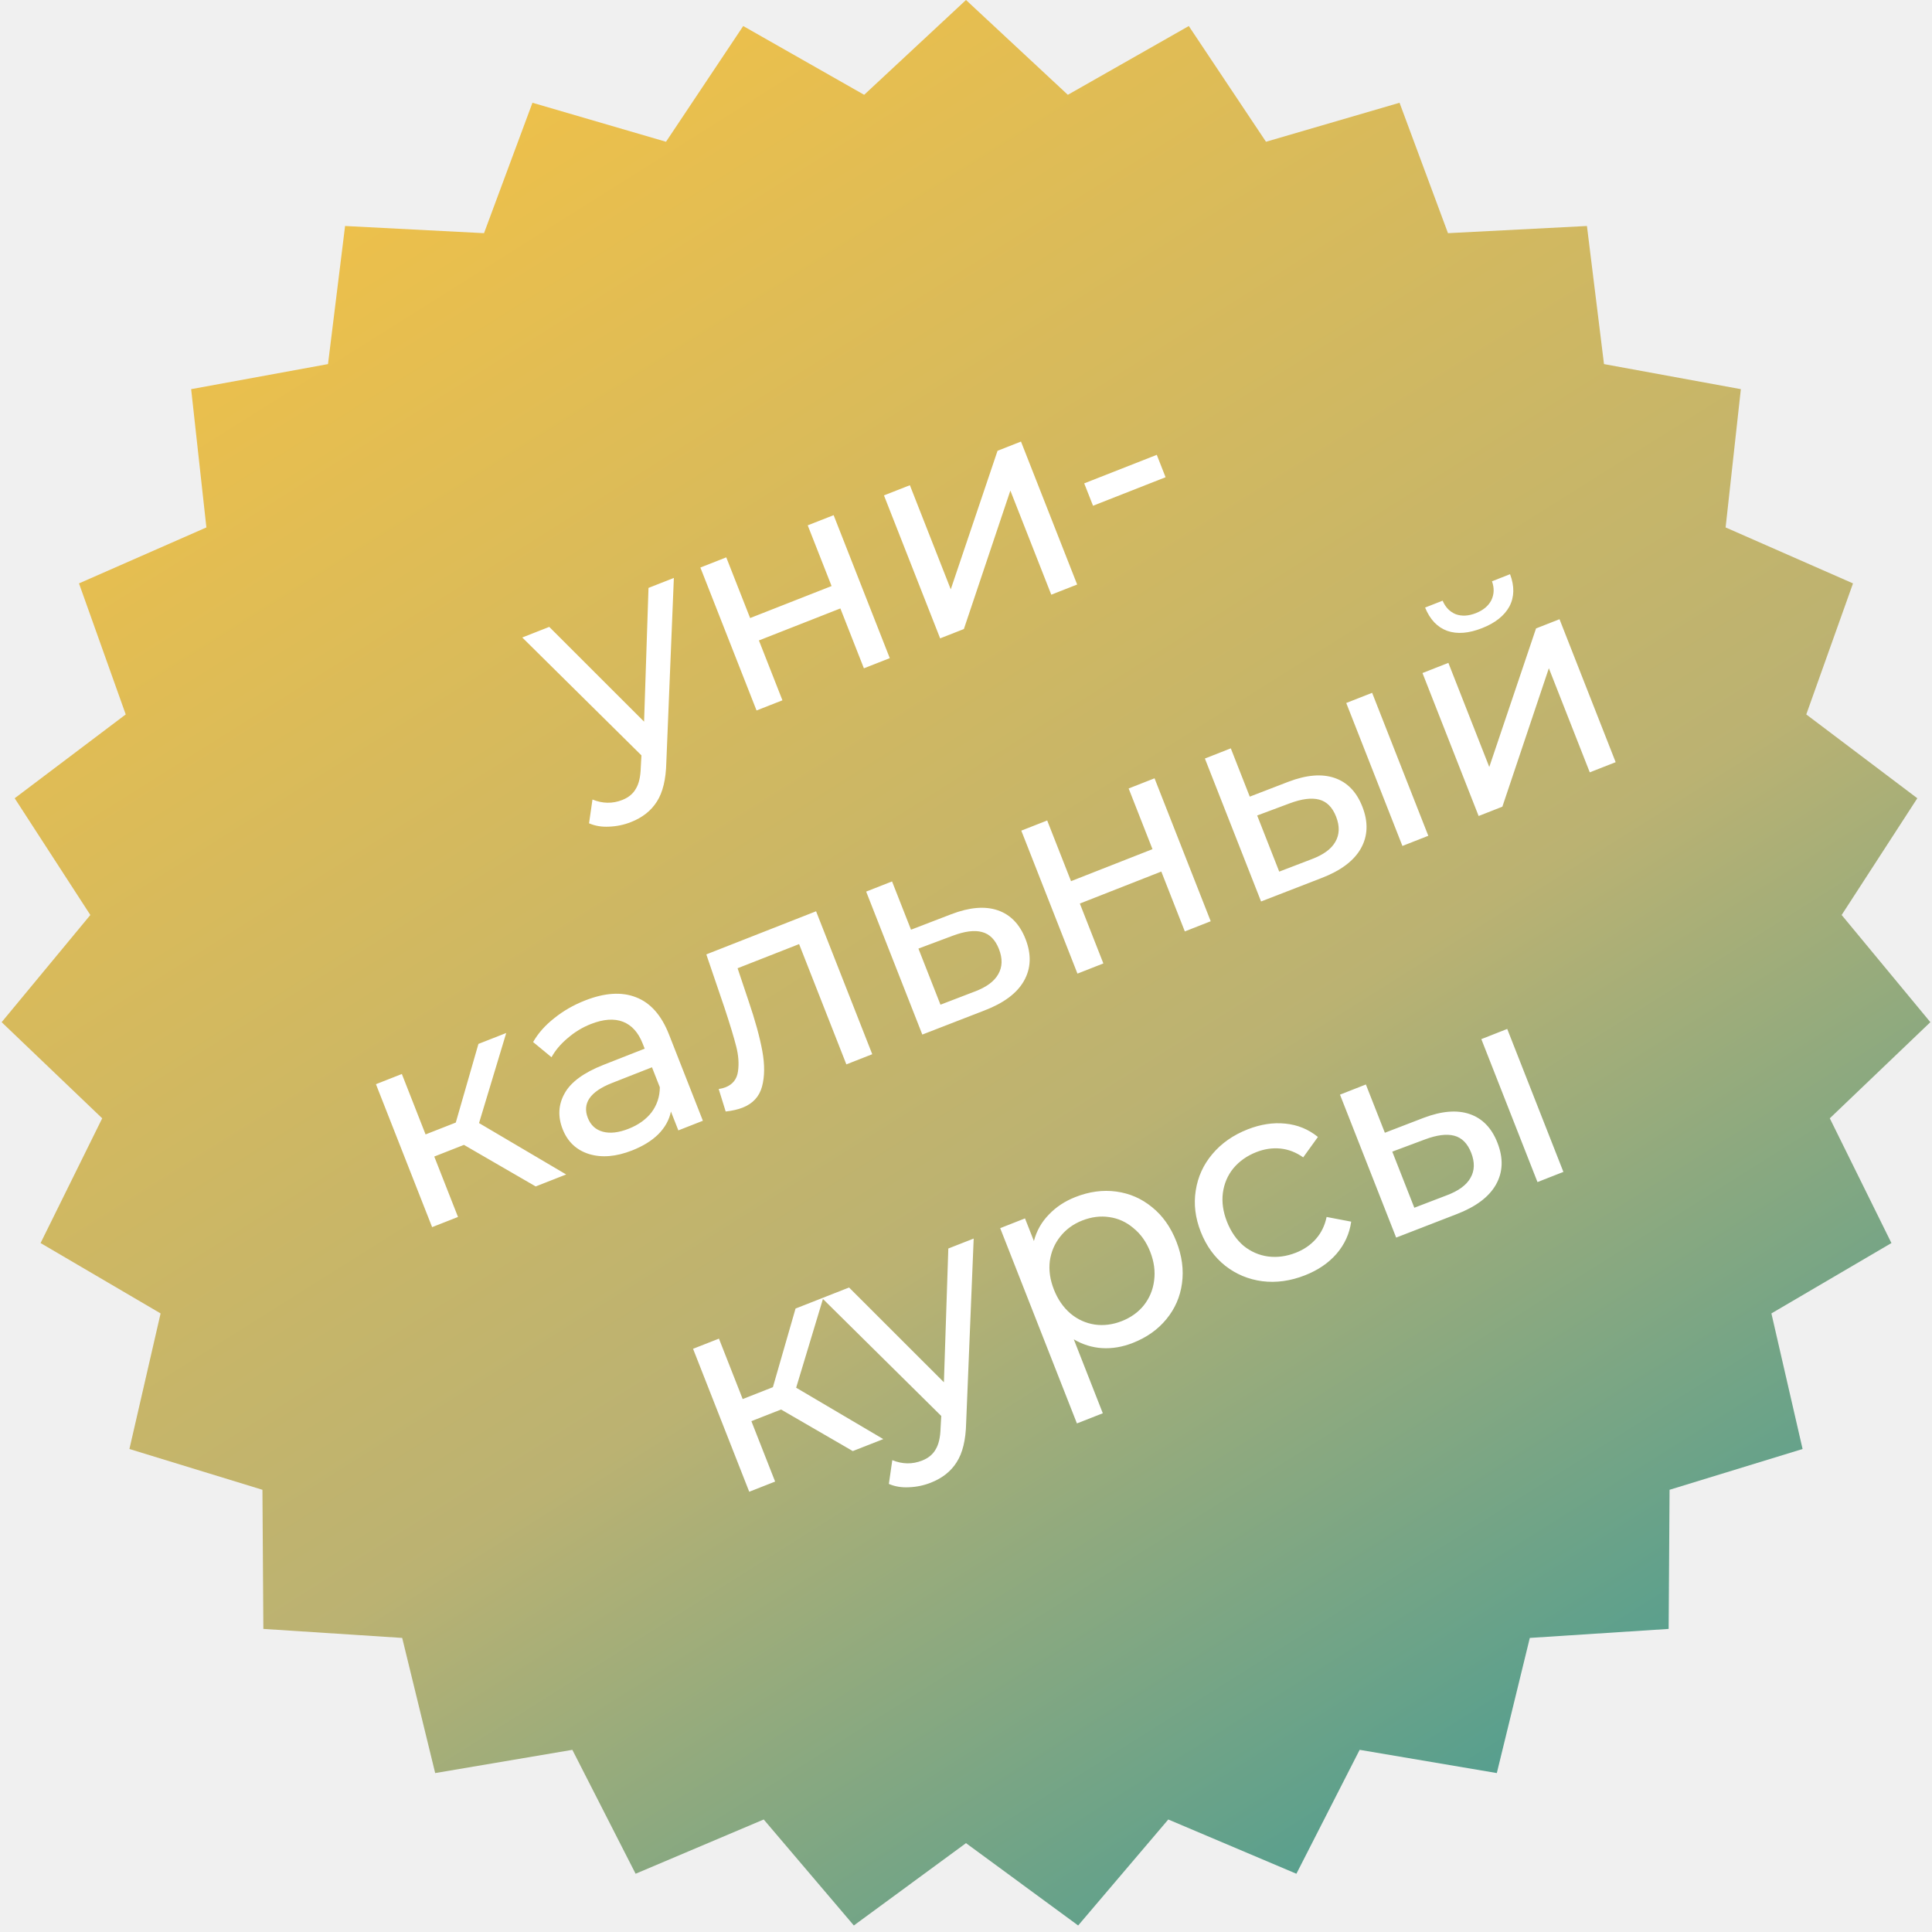
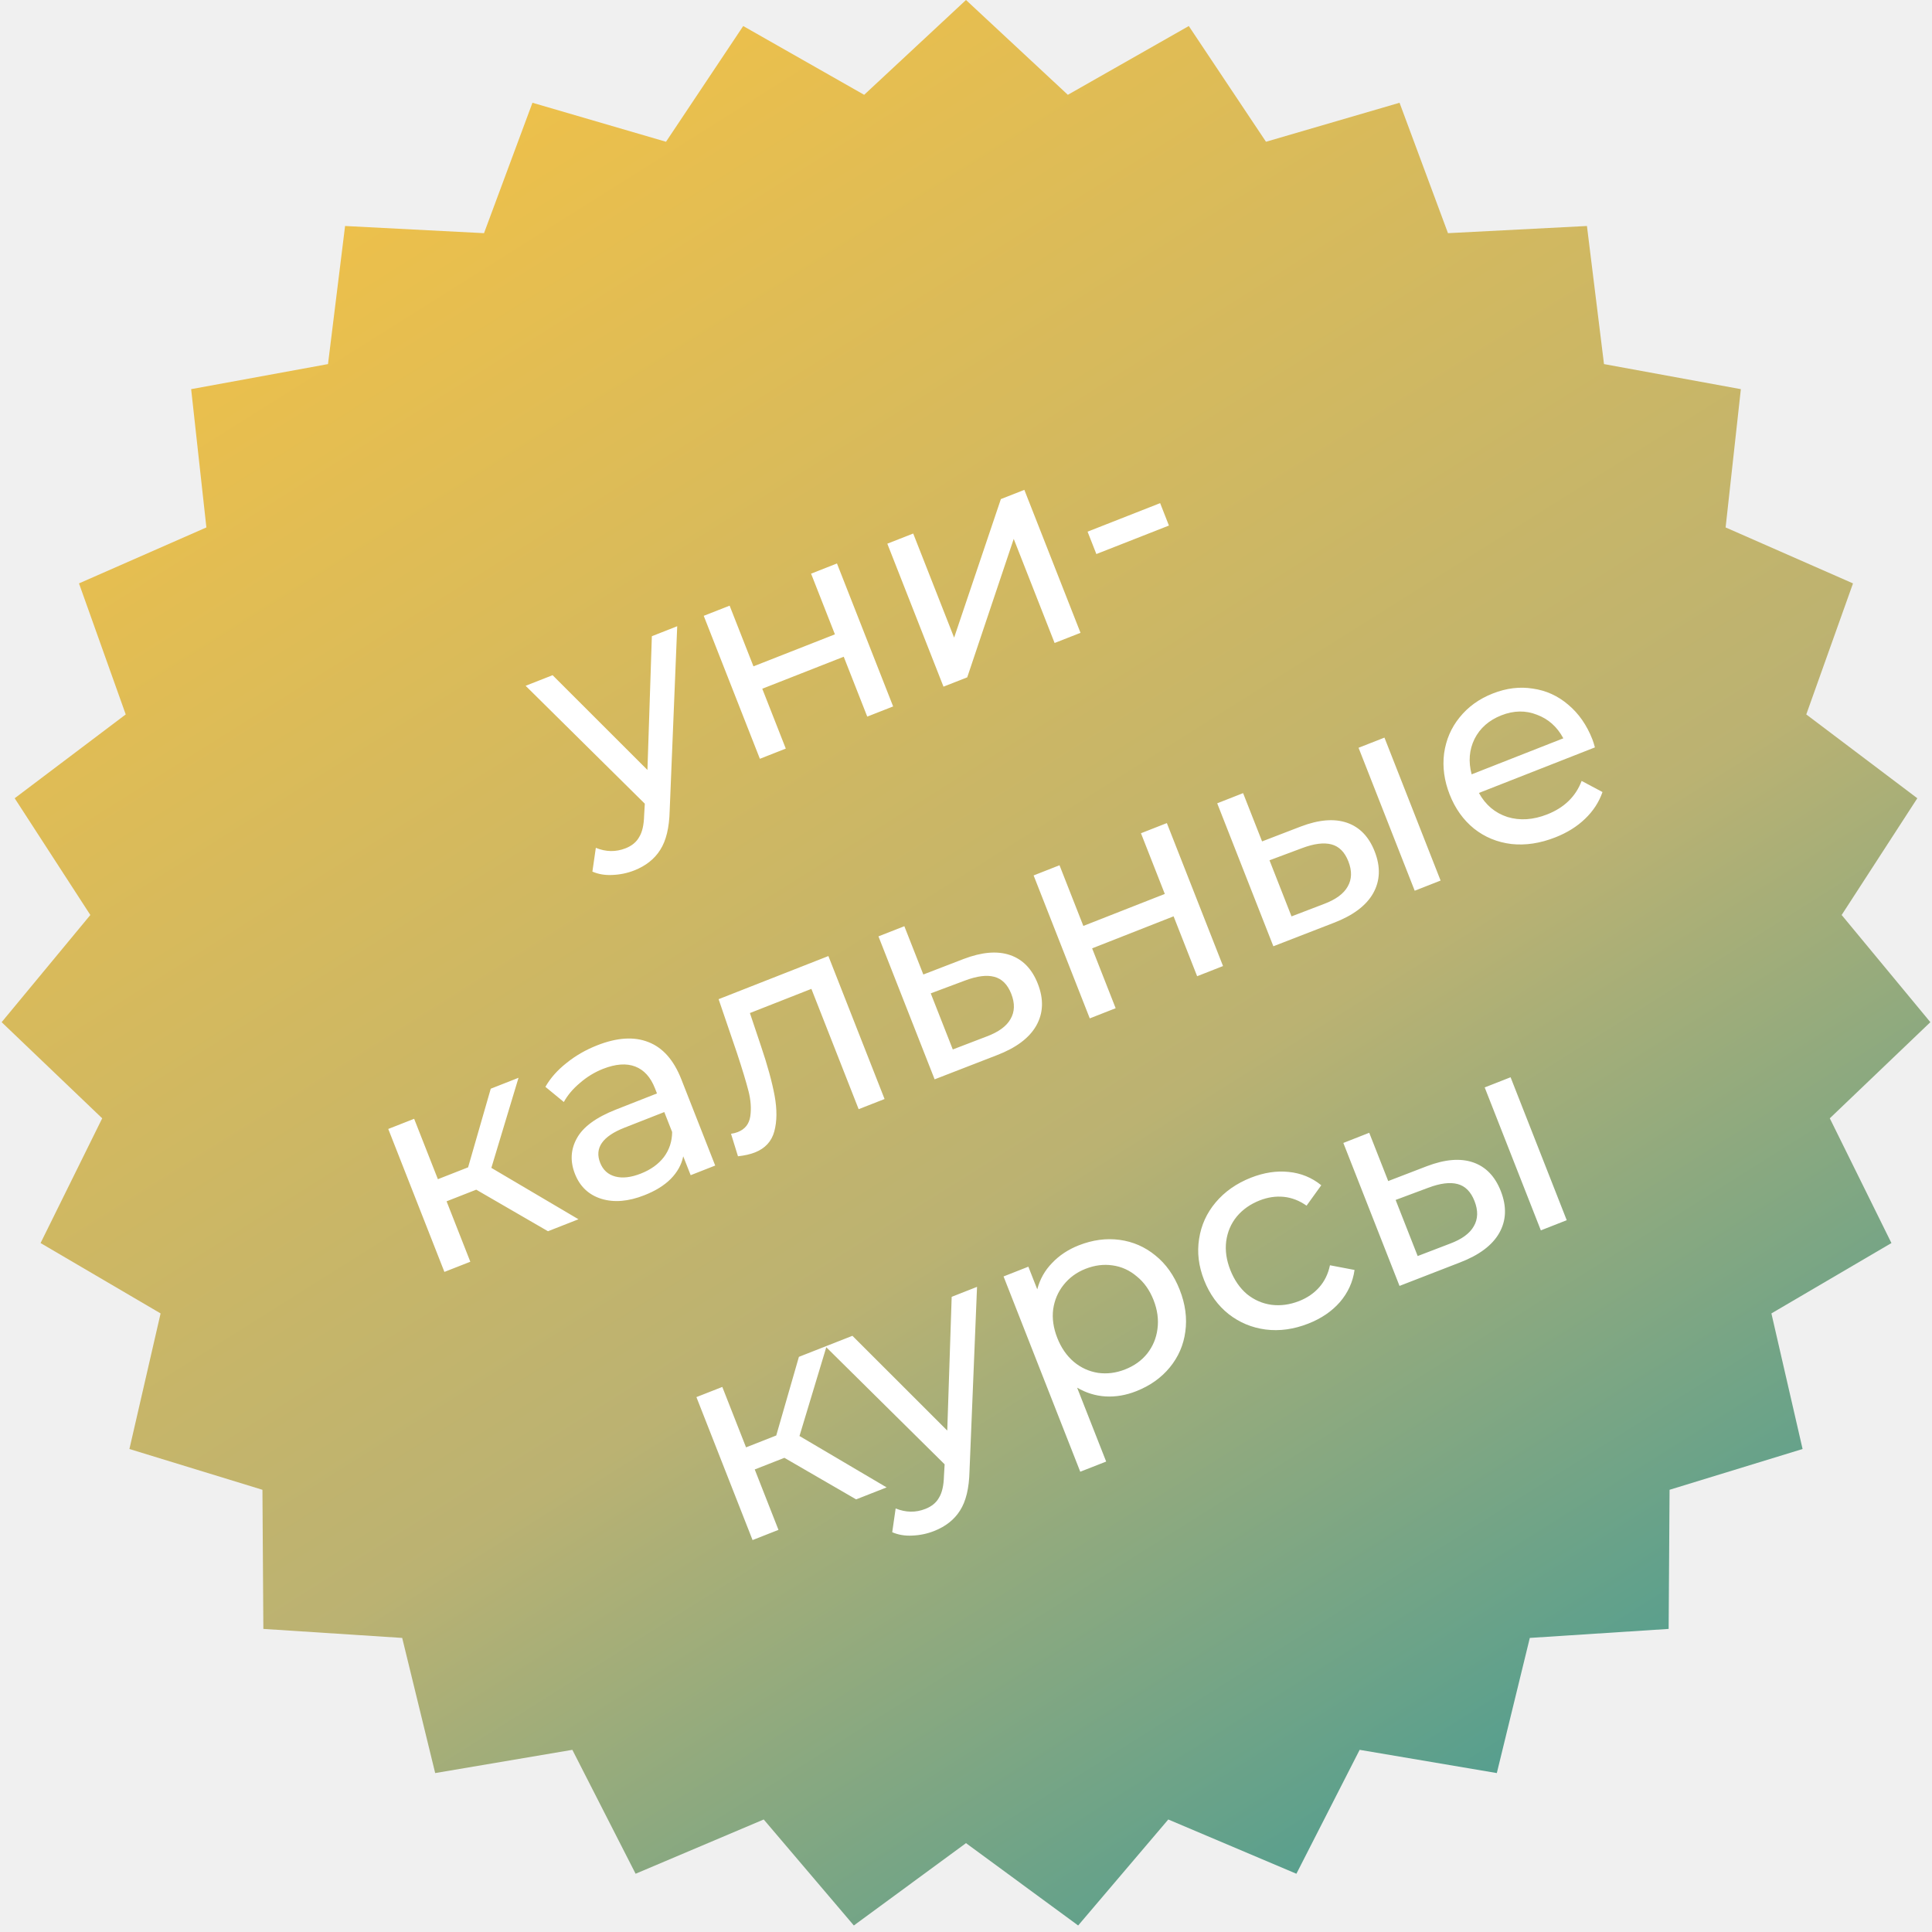
<svg xmlns="http://www.w3.org/2000/svg" width="80" height="80" viewBox="0 0 80 80" fill="none">
  <path d="M40 0L44.217 3.926L49.225 1.078L52.422 5.87L57.952 4.255L59.958 9.655L65.712 9.358L66.418 15.076L72.085 16.114L71.454 21.84L76.729 24.157L74.794 29.583L79.392 33.054L76.259 37.888L79.932 42.326L75.768 46.307L78.32 51.472L73.35 54.386L74.641 60L69.133 61.689L69.095 67.45L63.346 67.823L61.98 73.419L56.3 72.457L53.681 77.588L48.376 75.341L44.644 79.73L40 76.32L35.356 79.73L31.624 75.341L26.319 77.588L23.7 72.457L18.02 73.419L16.654 67.823L10.905 67.45L10.867 61.689L5.359 60L6.65 54.386L1.68 51.472L4.232 46.307L0.068 42.326L3.741 37.888L0.608 33.054L5.206 29.583L3.271 24.157L8.546 21.84L7.915 16.114L13.582 15.076L14.289 9.358L20.042 9.655L22.048 4.255L27.578 5.87L30.775 1.078L35.783 3.926L40 0Z" fill="url(#paint0_linear)" />
-   <path d="M27.903 23.931L27.591 31.57C27.575 32.273 27.444 32.814 27.198 33.195C26.959 33.572 26.602 33.854 26.125 34.041C25.835 34.156 25.533 34.218 25.219 34.23C24.916 34.246 24.64 34.2 24.391 34.091L24.533 33.107C24.952 33.277 25.363 33.284 25.765 33.126C26.026 33.023 26.214 32.868 26.33 32.659C26.456 32.455 26.524 32.157 26.534 31.767L26.561 31.279L21.626 26.397L22.743 25.958L26.67 29.882L26.853 24.344L27.903 23.931ZM29.001 23.5L30.073 23.079L31.061 25.592L34.434 24.267L33.446 21.753L34.519 21.332L36.844 27.252L35.772 27.673L34.798 25.194L31.425 26.519L32.399 28.998L31.327 29.419L29.001 23.5ZM36.603 20.513L37.676 20.092L39.369 24.403L41.306 18.666L42.277 18.284L44.603 24.204L43.531 24.625L41.837 20.314L39.912 26.047L38.929 26.433L36.603 20.513ZM44.895 20.015L47.9 18.834L48.264 19.761L45.26 20.942L44.895 20.015ZM19.211 47.407L17.982 47.89L18.965 50.392L17.893 50.813L15.567 44.894L16.64 44.472L17.622 46.974L18.873 46.483L19.811 43.226L20.962 42.774L19.836 46.504L23.444 48.632L22.182 49.128L19.211 47.407ZM24.222 41.429C25.041 41.107 25.746 41.062 26.336 41.295C26.933 41.524 27.388 42.037 27.701 42.834L29.105 46.408L28.089 46.807L27.782 46.026C27.711 46.371 27.538 46.684 27.261 46.965C26.989 47.235 26.626 47.459 26.172 47.638C25.509 47.898 24.914 47.947 24.386 47.785C23.866 47.62 23.503 47.277 23.298 46.756C23.093 46.234 23.119 45.743 23.376 45.281C23.63 44.812 24.171 44.414 24.997 44.09L26.695 43.423L26.611 43.211C26.43 42.749 26.157 42.448 25.793 42.307C25.428 42.167 24.985 42.199 24.464 42.404C24.114 42.541 23.795 42.736 23.506 42.986C23.215 43.23 22.992 43.494 22.837 43.778L22.075 43.149C22.284 42.783 22.575 42.454 22.95 42.161C23.322 41.86 23.746 41.616 24.222 41.429ZM26.026 46.741C26.435 46.58 26.754 46.352 26.982 46.056C27.206 45.753 27.32 45.408 27.322 45.02L26.997 44.194L25.345 44.843C24.436 45.2 24.102 45.684 24.342 46.294C24.459 46.592 24.666 46.781 24.964 46.862C25.262 46.942 25.616 46.902 26.026 46.741ZM33.792 37.734L36.118 43.653L35.046 44.074L33.089 39.093L30.542 40.093L30.993 41.438C31.269 42.249 31.46 42.943 31.566 43.52C31.67 44.09 31.665 44.582 31.553 44.995C31.44 45.409 31.172 45.7 30.747 45.866C30.554 45.942 30.321 45.995 30.049 46.025L29.76 45.094C29.866 45.078 29.96 45.054 30.042 45.022C30.339 44.905 30.512 44.687 30.558 44.368C30.605 44.048 30.58 43.701 30.484 43.327C30.389 42.952 30.229 42.425 30.006 41.748L29.247 39.519L33.792 37.734ZM39.392 37.855C40.147 37.566 40.787 37.513 41.314 37.693C41.84 37.873 42.223 38.268 42.463 38.878C42.715 39.519 42.693 40.099 42.399 40.618C42.109 41.128 41.564 41.535 40.764 41.841L38.191 42.839L35.866 36.919L36.938 36.498L37.723 38.497L39.392 37.855ZM40.355 41.06C40.842 40.878 41.169 40.638 41.335 40.34C41.509 40.039 41.519 39.692 41.364 39.297C41.212 38.91 40.978 38.675 40.662 38.593C40.353 38.508 39.948 38.56 39.447 38.748L38.03 39.279L38.943 41.602L40.355 41.06ZM42.29 34.395L43.362 33.974L44.349 36.487L47.722 35.162L46.735 32.649L47.807 32.228L50.133 38.147L49.061 38.568L48.087 36.089L44.714 37.414L45.688 39.894L44.615 40.315L42.29 34.395ZM53.352 32.37C54.099 32.085 54.736 32.033 55.262 32.213C55.788 32.393 56.172 32.788 56.411 33.399C56.663 34.039 56.642 34.619 56.347 35.139C56.057 35.648 55.513 36.055 54.713 36.361L52.218 37.328L49.892 31.409L50.965 30.987L51.75 32.987L53.352 32.37ZM55.745 29.109L56.817 28.688L59.143 34.608L58.071 35.029L55.745 29.109ZM54.315 35.576C54.801 35.394 55.128 35.153 55.295 34.856C55.469 34.555 55.479 34.208 55.324 33.813C55.172 33.426 54.938 33.191 54.622 33.109C54.306 33.027 53.901 33.079 53.406 33.264L52.057 33.768L52.97 36.092L54.315 35.576ZM58.902 27.869L59.974 27.448L61.668 31.759L63.604 26.022L64.576 25.64L66.901 31.56L65.829 31.981L64.135 27.67L62.21 33.403L61.227 33.789L58.902 27.869ZM61.369 26.01C60.818 26.227 60.339 26.265 59.931 26.124C59.52 25.976 59.213 25.654 59.01 25.158L59.736 24.873C59.852 25.145 60.032 25.332 60.278 25.433C60.529 25.524 60.807 25.509 61.112 25.389C61.417 25.269 61.631 25.091 61.753 24.854C61.871 24.61 61.88 24.348 61.78 24.07L62.528 23.776C62.717 24.277 62.707 24.724 62.5 25.115C62.289 25.498 61.912 25.797 61.369 26.01ZM32.342 58.365L31.113 58.847L32.096 61.349L31.024 61.77L28.698 55.851L29.77 55.43L30.753 57.932L32.004 57.44L32.942 54.184L34.093 53.732L32.967 57.462L36.575 59.59L35.312 60.086L32.342 58.365ZM40.318 51.286L40.006 58.925C39.99 59.628 39.858 60.169 39.612 60.549C39.374 60.927 39.016 61.209 38.54 61.396C38.249 61.51 37.947 61.573 37.634 61.584C37.331 61.6 37.055 61.554 36.806 61.446L36.948 60.462C37.367 60.632 37.778 60.638 38.18 60.48C38.441 60.378 38.629 60.222 38.745 60.014C38.87 59.809 38.938 59.512 38.948 59.121L38.976 58.633L34.041 53.752L35.158 53.313L39.085 57.237L39.268 51.698L40.318 51.286ZM44.532 49.566C45.106 49.34 45.669 49.265 46.223 49.34C46.777 49.415 47.269 49.63 47.701 49.984C48.14 50.336 48.476 50.81 48.71 51.406C48.944 52.001 49.022 52.581 48.943 53.145C48.868 53.699 48.653 54.191 48.298 54.623C47.944 55.055 47.48 55.383 46.906 55.608C46.482 55.775 46.059 55.847 45.637 55.823C45.223 55.797 44.831 55.676 44.463 55.459L45.665 58.52L44.593 58.941L41.416 50.855L42.443 50.451L42.812 51.389C42.922 50.968 43.127 50.604 43.427 50.297C43.725 49.982 44.093 49.738 44.532 49.566ZM46.448 54.705C46.828 54.556 47.133 54.337 47.364 54.049C47.599 53.75 47.741 53.411 47.789 53.031C47.842 52.641 47.788 52.241 47.627 51.831C47.466 51.422 47.235 51.096 46.933 50.853C46.636 50.6 46.301 50.448 45.929 50.397C45.564 50.342 45.191 50.39 44.812 50.539C44.439 50.685 44.136 50.908 43.901 51.206C43.67 51.495 43.527 51.83 43.471 52.213C43.423 52.593 43.479 52.988 43.64 53.398C43.801 53.807 44.03 54.138 44.327 54.391C44.621 54.637 44.956 54.789 45.331 54.847C45.704 54.899 46.076 54.851 46.448 54.705ZM54.037 52.807C53.434 53.044 52.843 53.125 52.264 53.052C51.693 52.976 51.184 52.763 50.737 52.414C50.288 52.058 49.949 51.589 49.721 51.008C49.493 50.428 49.423 49.858 49.513 49.298C49.6 48.731 49.828 48.229 50.198 47.791C50.572 47.344 51.06 47.001 51.664 46.764C52.2 46.554 52.719 46.474 53.221 46.526C53.73 46.576 54.18 46.76 54.572 47.079L53.963 47.924C53.666 47.714 53.351 47.593 53.02 47.559C52.689 47.526 52.356 47.575 52.021 47.707C51.634 47.859 51.318 48.082 51.072 48.376C50.834 48.667 50.689 49.008 50.636 49.398C50.587 49.779 50.644 50.173 50.804 50.583C50.968 51 51.199 51.335 51.496 51.588C51.797 51.83 52.134 51.977 52.507 52.028C52.887 52.077 53.27 52.025 53.658 51.873C53.993 51.741 54.27 51.551 54.49 51.301C54.71 51.051 54.858 50.748 54.932 50.392L55.95 50.586C55.88 51.086 55.676 51.531 55.34 51.921C55.008 52.301 54.574 52.596 54.037 52.807ZM58.945 46.289C59.693 46.004 60.33 45.951 60.856 46.131C61.382 46.311 61.766 46.706 62.005 47.317C62.257 47.957 62.236 48.537 61.941 49.057C61.651 49.566 61.106 49.974 60.307 50.279L57.812 51.246L55.486 45.327L56.558 44.906L57.344 46.905L58.945 46.289ZM61.339 43.028L62.411 42.606L64.737 48.526L63.664 48.947L61.339 43.028ZM59.908 49.495C60.395 49.312 60.722 49.072 60.889 48.774C61.063 48.474 61.073 48.126 60.918 47.731C60.765 47.344 60.531 47.11 60.215 47.027C59.9 46.945 59.494 46.997 59 47.183L57.651 47.687L58.564 50.01L59.908 49.495Z" fill="white" />
+   <path d="M28.042 25.931L27.73 33.571C27.713 34.273 27.582 34.815 27.336 35.195C27.098 35.572 26.74 35.854 26.264 36.042C25.973 36.156 25.671 36.218 25.358 36.23C25.055 36.246 24.779 36.2 24.53 36.091L24.672 35.107C25.091 35.278 25.502 35.284 25.904 35.126C26.165 35.023 26.353 34.868 26.468 34.659C26.595 34.455 26.662 34.157 26.672 33.767L26.7 33.279L21.765 28.397L22.882 27.958L26.809 31.882L26.992 26.344L28.042 25.931ZM29.14 25.5L30.212 25.079L31.199 27.592L34.572 26.267L33.585 23.754L34.657 23.332L36.983 29.252L35.911 29.673L34.937 27.194L31.564 28.519L32.538 30.998L31.465 31.42L29.14 25.5ZM36.742 22.513L37.814 22.092L39.508 26.403L41.444 20.666L42.416 20.284L44.742 26.204L43.669 26.625L41.976 22.314L40.051 28.047L39.068 28.433L36.742 22.513ZM45.034 22.015L48.039 20.834L48.403 21.762L45.398 22.942L45.034 22.015ZM19.72 49.262L18.492 49.744L19.475 52.246L18.402 52.667L16.077 46.748L17.149 46.327L18.132 48.828L19.383 48.337L20.321 45.081L21.471 44.629L20.346 48.359L23.953 50.487L22.691 50.983L19.72 49.262ZM24.732 43.283C25.551 42.961 26.256 42.917 26.845 43.149C27.443 43.379 27.898 43.892 28.211 44.688L29.615 48.263L28.599 48.662L28.291 47.88C28.221 48.226 28.047 48.539 27.771 48.819C27.499 49.09 27.136 49.314 26.681 49.492C26.019 49.753 25.424 49.802 24.896 49.639C24.375 49.474 24.013 49.131 23.808 48.61C23.603 48.089 23.629 47.597 23.886 47.135C24.14 46.666 24.68 46.269 25.507 45.944L27.204 45.277L27.121 45.065C26.94 44.603 26.667 44.302 26.302 44.162C25.938 44.022 25.495 44.054 24.973 44.258C24.623 44.396 24.304 44.59 24.016 44.841C23.725 45.084 23.502 45.348 23.347 45.632L22.584 45.004C22.793 44.638 23.085 44.309 23.46 44.015C23.831 43.714 24.256 43.47 24.732 43.283ZM26.535 48.596C26.945 48.435 27.264 48.206 27.491 47.911C27.716 47.608 27.829 47.262 27.832 46.874L27.507 46.048L25.854 46.697C24.946 47.054 24.611 47.538 24.851 48.148C24.968 48.446 25.176 48.636 25.474 48.716C25.772 48.797 26.126 48.757 26.535 48.596ZM34.302 39.588L36.628 45.508L35.555 45.929L33.598 40.947L31.052 41.948L31.503 43.292C31.778 44.103 31.969 44.798 32.076 45.375C32.179 45.944 32.175 46.436 32.062 46.85C31.95 47.264 31.681 47.554 31.257 47.721C31.063 47.797 30.831 47.849 30.558 47.879L30.27 46.948C30.376 46.932 30.469 46.908 30.551 46.876C30.849 46.759 31.021 46.541 31.068 46.222C31.114 45.903 31.09 45.556 30.994 45.181C30.898 44.806 30.739 44.28 30.516 43.602L29.756 41.374L34.302 39.588ZM39.901 39.709C40.657 39.421 41.297 39.367 41.823 39.547C42.35 39.727 42.733 40.122 42.973 40.733C43.224 41.373 43.203 41.953 42.908 42.473C42.618 42.982 42.074 43.389 41.274 43.695L38.701 44.693L36.375 38.773L37.447 38.352L38.233 40.352L39.901 39.709ZM40.864 42.915C41.351 42.732 41.678 42.492 41.845 42.194C42.019 41.894 42.029 41.546 41.874 41.152C41.721 40.764 41.487 40.53 41.172 40.448C40.863 40.363 40.458 40.414 39.956 40.603L38.54 41.133L39.453 43.456L40.864 42.915ZM42.8 36.25L43.872 35.828L44.859 38.341L48.232 37.016L47.245 34.503L48.317 34.082L50.643 40.002L49.571 40.423L48.596 37.943L45.223 39.269L46.197 41.748L45.125 42.169L42.8 36.25ZM53.861 34.225C54.609 33.94 55.246 33.887 55.772 34.067C56.298 34.247 56.681 34.642 56.921 35.253C57.173 35.893 57.151 36.473 56.857 36.993C56.567 37.502 56.022 37.91 55.223 38.215L52.727 39.183L50.402 33.263L51.474 32.842L52.26 34.841L53.861 34.225ZM56.255 30.964L57.327 30.543L59.652 36.462L58.58 36.883L56.255 30.964ZM54.824 37.431C55.311 37.248 55.638 37.008 55.805 36.71C55.979 36.41 55.988 36.062 55.833 35.667C55.681 35.28 55.447 35.046 55.131 34.964C54.815 34.881 54.41 34.933 53.916 35.119L52.567 35.623L53.479 37.946L54.824 37.431ZM65.937 30.615C65.969 30.697 66.004 30.808 66.042 30.948L61.239 32.834C61.511 33.329 61.904 33.661 62.417 33.829C62.934 33.987 63.483 33.951 64.064 33.723C64.771 33.445 65.247 32.983 65.492 32.337L66.356 32.797C66.211 33.215 65.969 33.585 65.632 33.907C65.301 34.226 64.891 34.482 64.399 34.675C63.774 34.92 63.169 35.012 62.586 34.949C61.999 34.878 61.481 34.665 61.032 34.308C60.59 33.949 60.255 33.479 60.027 32.898C59.802 32.325 59.725 31.758 59.797 31.197C59.876 30.633 60.089 30.136 60.437 29.708C60.788 29.269 61.247 28.938 61.813 28.716C62.379 28.493 62.933 28.426 63.474 28.514C64.021 28.592 64.507 28.813 64.934 29.178C65.369 29.541 65.703 30.019 65.937 30.615ZM62.169 29.62C61.655 29.822 61.284 30.148 61.057 30.598C60.837 31.046 60.797 31.534 60.937 32.064L64.734 30.572C64.479 30.096 64.114 29.771 63.642 29.596C63.173 29.41 62.682 29.418 62.169 29.62ZM32.48 60.365L31.252 60.847L32.235 63.349L31.162 63.771L28.837 57.851L29.909 57.43L30.892 59.932L32.143 59.44L33.081 56.184L34.231 55.732L33.105 59.462L36.713 61.59L35.451 62.086L32.48 60.365ZM40.457 53.286L40.145 60.925C40.128 61.628 39.997 62.169 39.751 62.55C39.513 62.927 39.155 63.209 38.679 63.396C38.388 63.511 38.086 63.573 37.773 63.585C37.47 63.601 37.194 63.554 36.945 63.446L37.087 62.462C37.506 62.632 37.917 62.639 38.319 62.48C38.579 62.378 38.768 62.223 38.883 62.014C39.009 61.81 39.077 61.512 39.087 61.121L39.115 60.634L34.18 55.752L35.297 55.313L39.224 59.237L39.407 53.699L40.457 53.286ZM44.671 51.566C45.245 51.341 45.808 51.265 46.362 51.34C46.915 51.415 47.408 51.63 47.84 51.984C48.279 52.336 48.615 52.81 48.849 53.406C49.083 54.001 49.161 54.581 49.081 55.145C49.007 55.699 48.792 56.191 48.437 56.623C48.082 57.055 47.618 57.383 47.045 57.608C46.621 57.775 46.197 57.847 45.776 57.823C45.361 57.797 44.97 57.676 44.601 57.46L45.804 60.52L44.731 60.941L41.555 52.855L42.582 52.451L42.951 53.389C43.06 52.968 43.265 52.604 43.566 52.297C43.864 51.982 44.232 51.739 44.671 51.566ZM46.587 56.705C46.967 56.556 47.272 56.337 47.503 56.049C47.738 55.75 47.879 55.411 47.928 55.031C47.981 54.641 47.927 54.241 47.766 53.831C47.605 53.422 47.374 53.096 47.072 52.853C46.775 52.6 46.44 52.448 46.068 52.397C45.703 52.343 45.33 52.39 44.95 52.539C44.578 52.685 44.275 52.908 44.039 53.207C43.809 53.495 43.666 53.83 43.61 54.213C43.561 54.593 43.618 54.988 43.779 55.398C43.939 55.807 44.168 56.138 44.465 56.391C44.76 56.637 45.094 56.789 45.47 56.848C45.842 56.899 46.215 56.852 46.587 56.705ZM54.176 54.807C53.573 55.044 52.982 55.126 52.403 55.052C51.832 54.976 51.323 54.763 50.876 54.414C50.427 54.058 50.088 53.589 49.86 53.009C49.632 52.428 49.562 51.858 49.652 51.298C49.739 50.731 49.967 50.229 50.336 49.791C50.711 49.344 51.199 49.001 51.802 48.764C52.339 48.554 52.858 48.474 53.359 48.527C53.868 48.576 54.319 48.76 54.711 49.079L54.102 49.924C53.804 49.714 53.49 49.593 53.159 49.559C52.828 49.526 52.495 49.575 52.16 49.707C51.773 49.859 51.456 50.082 51.211 50.376C50.973 50.667 50.827 51.008 50.774 51.399C50.726 51.779 50.782 52.173 50.943 52.583C51.107 53 51.337 53.335 51.635 53.588C51.936 53.83 52.273 53.977 52.646 54.029C53.026 54.077 53.409 54.025 53.797 53.873C54.132 53.741 54.409 53.551 54.629 53.301C54.849 53.051 54.996 52.748 55.071 52.392L56.089 52.586C56.019 53.086 55.815 53.531 55.479 53.921C55.146 54.301 54.712 54.596 54.176 54.807ZM59.084 48.289C59.832 48.004 60.469 47.951 60.995 48.131C61.521 48.311 61.904 48.707 62.144 49.317C62.396 49.958 62.374 50.538 62.08 51.057C61.79 51.566 61.245 51.974 60.446 52.279L57.951 53.247L55.625 47.327L56.697 46.906L57.483 48.905L59.084 48.289ZM61.478 45.028L62.55 44.607L64.875 50.526L63.803 50.947L61.478 45.028ZM60.047 51.495C60.534 51.312 60.861 51.072 61.028 50.774C61.202 50.474 61.211 50.126 61.056 49.732C60.904 49.344 60.67 49.11 60.354 49.028C60.038 48.945 59.633 48.997 59.139 49.183L57.79 49.687L58.703 52.01L60.047 51.495Z" fill="white" />
  <defs>
    <linearGradient id="paint0_linear" x1="72" y1="91.429" x2="14.476" y2="7.33204e-07" gradientUnits="userSpaceOnUse">
      <stop stop-color="#1492A1" />
      <stop offset="0.476" stop-color="#BBB272" />
      <stop offset="1" stop-color="#F4C245" />
    </linearGradient>
  </defs>
</svg>
